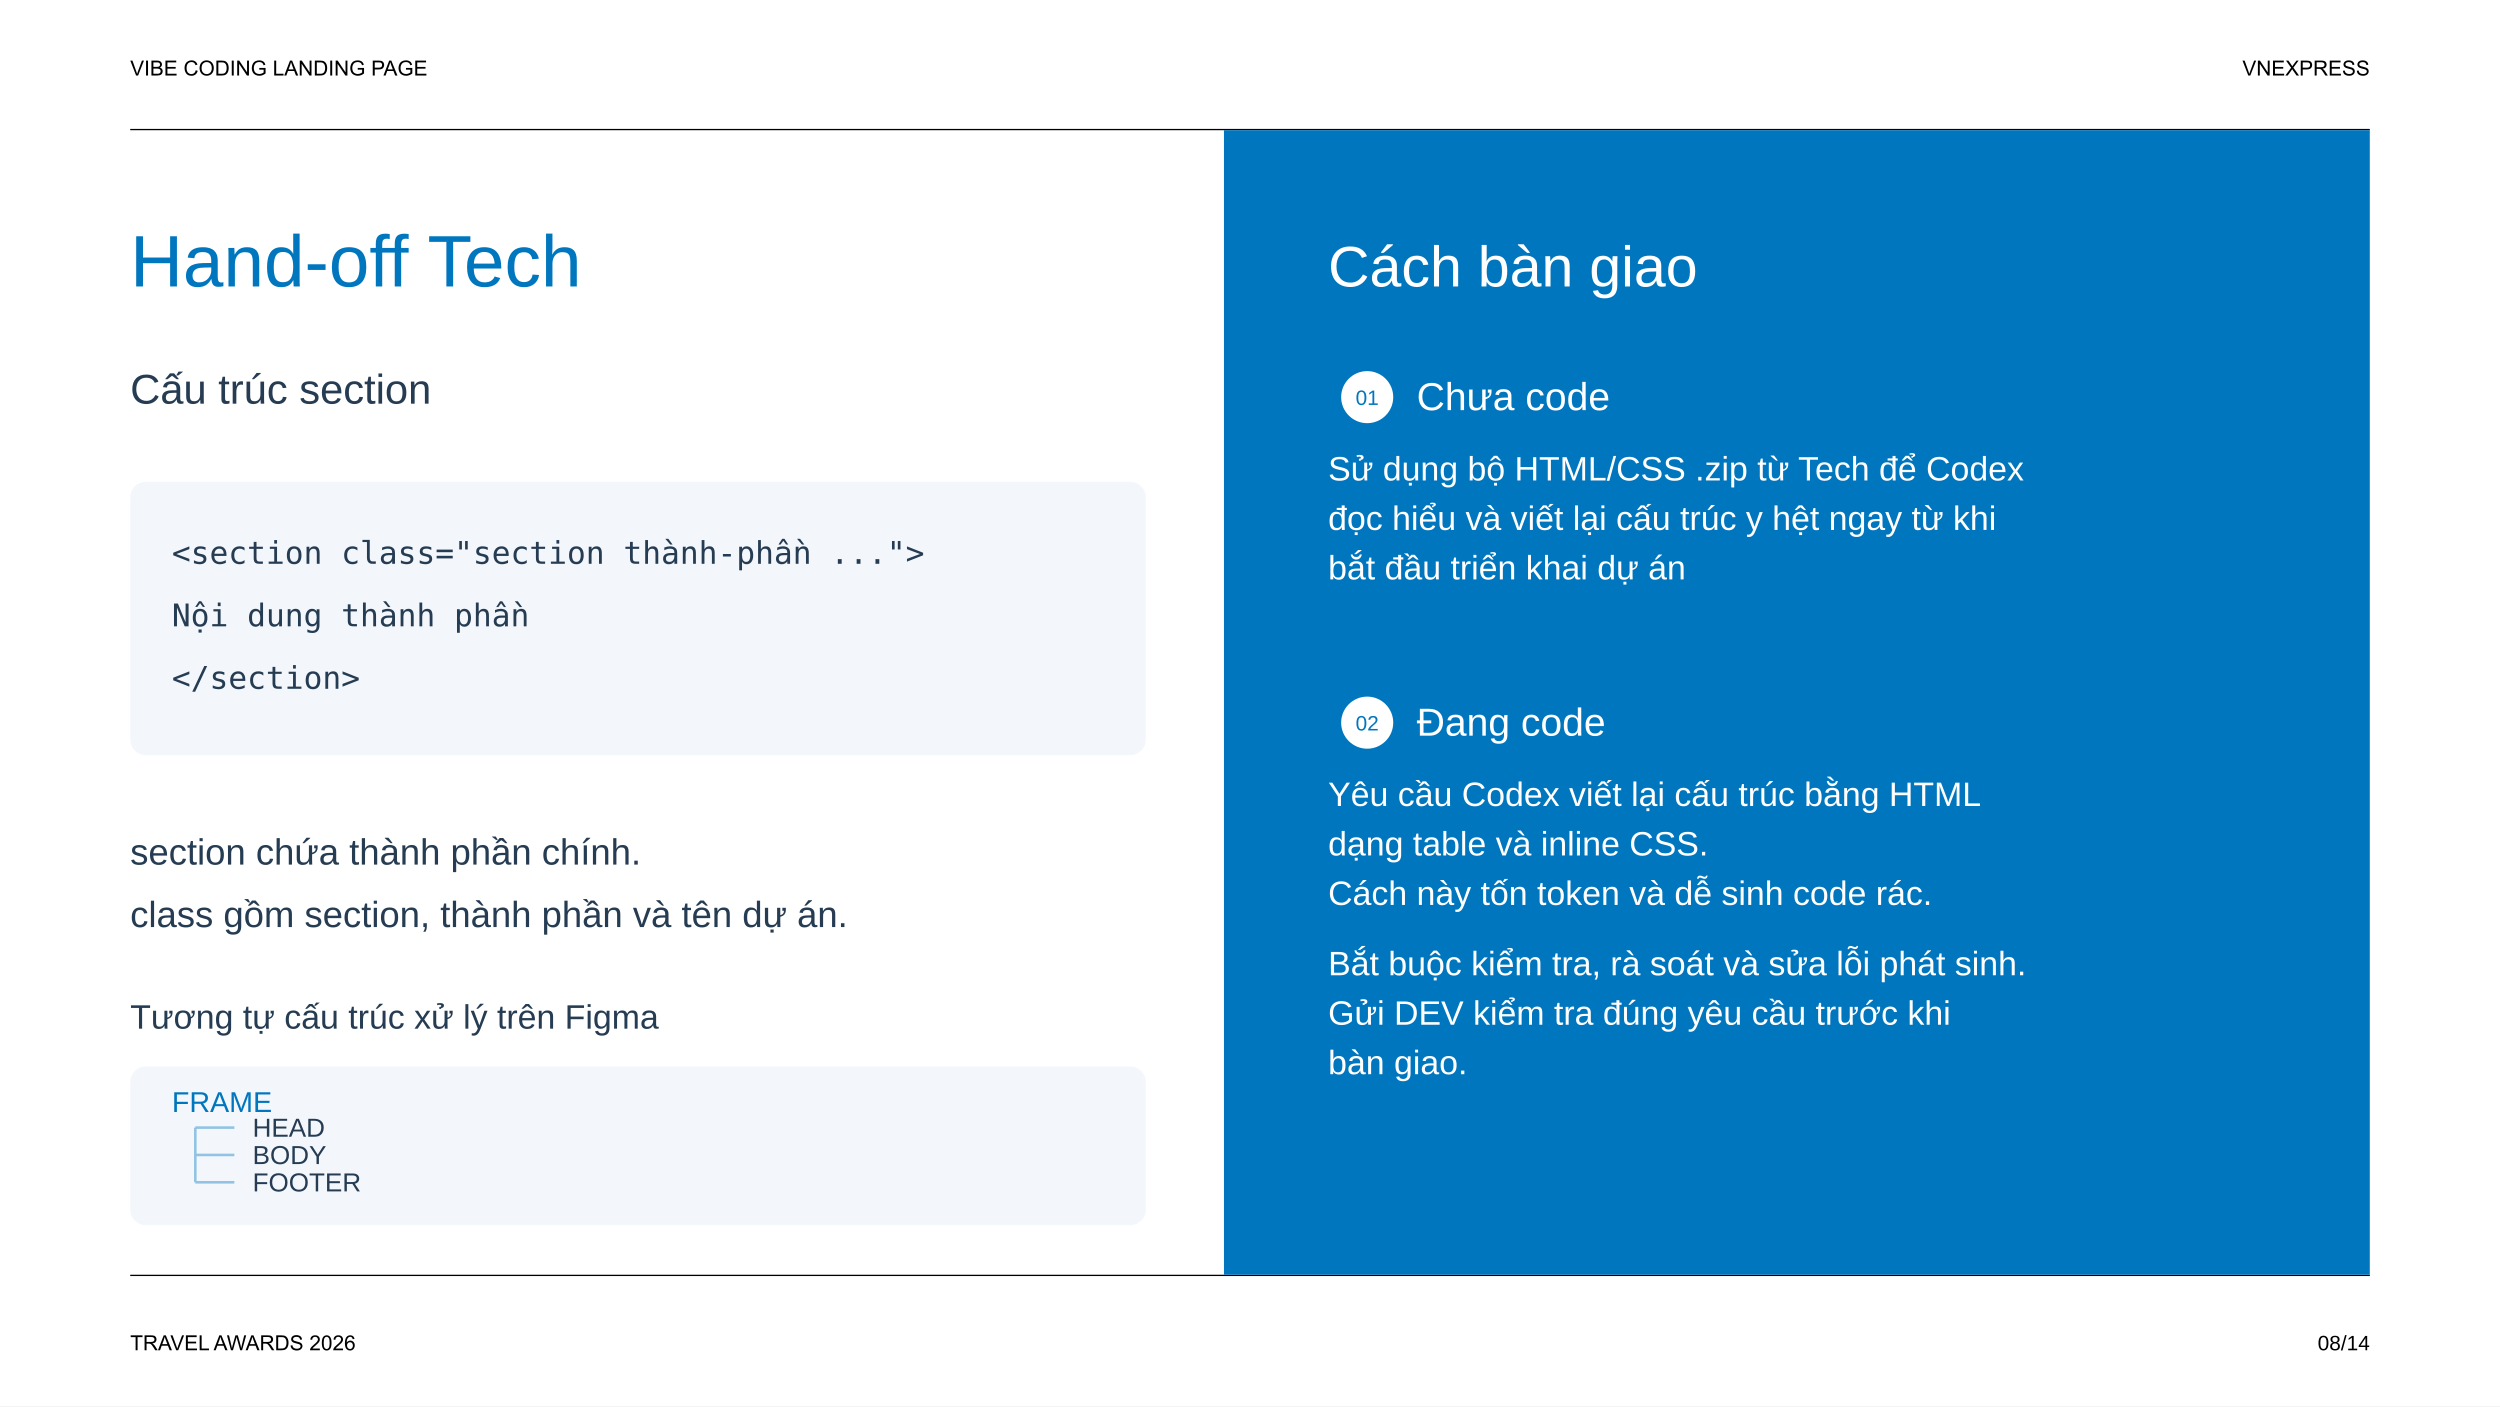
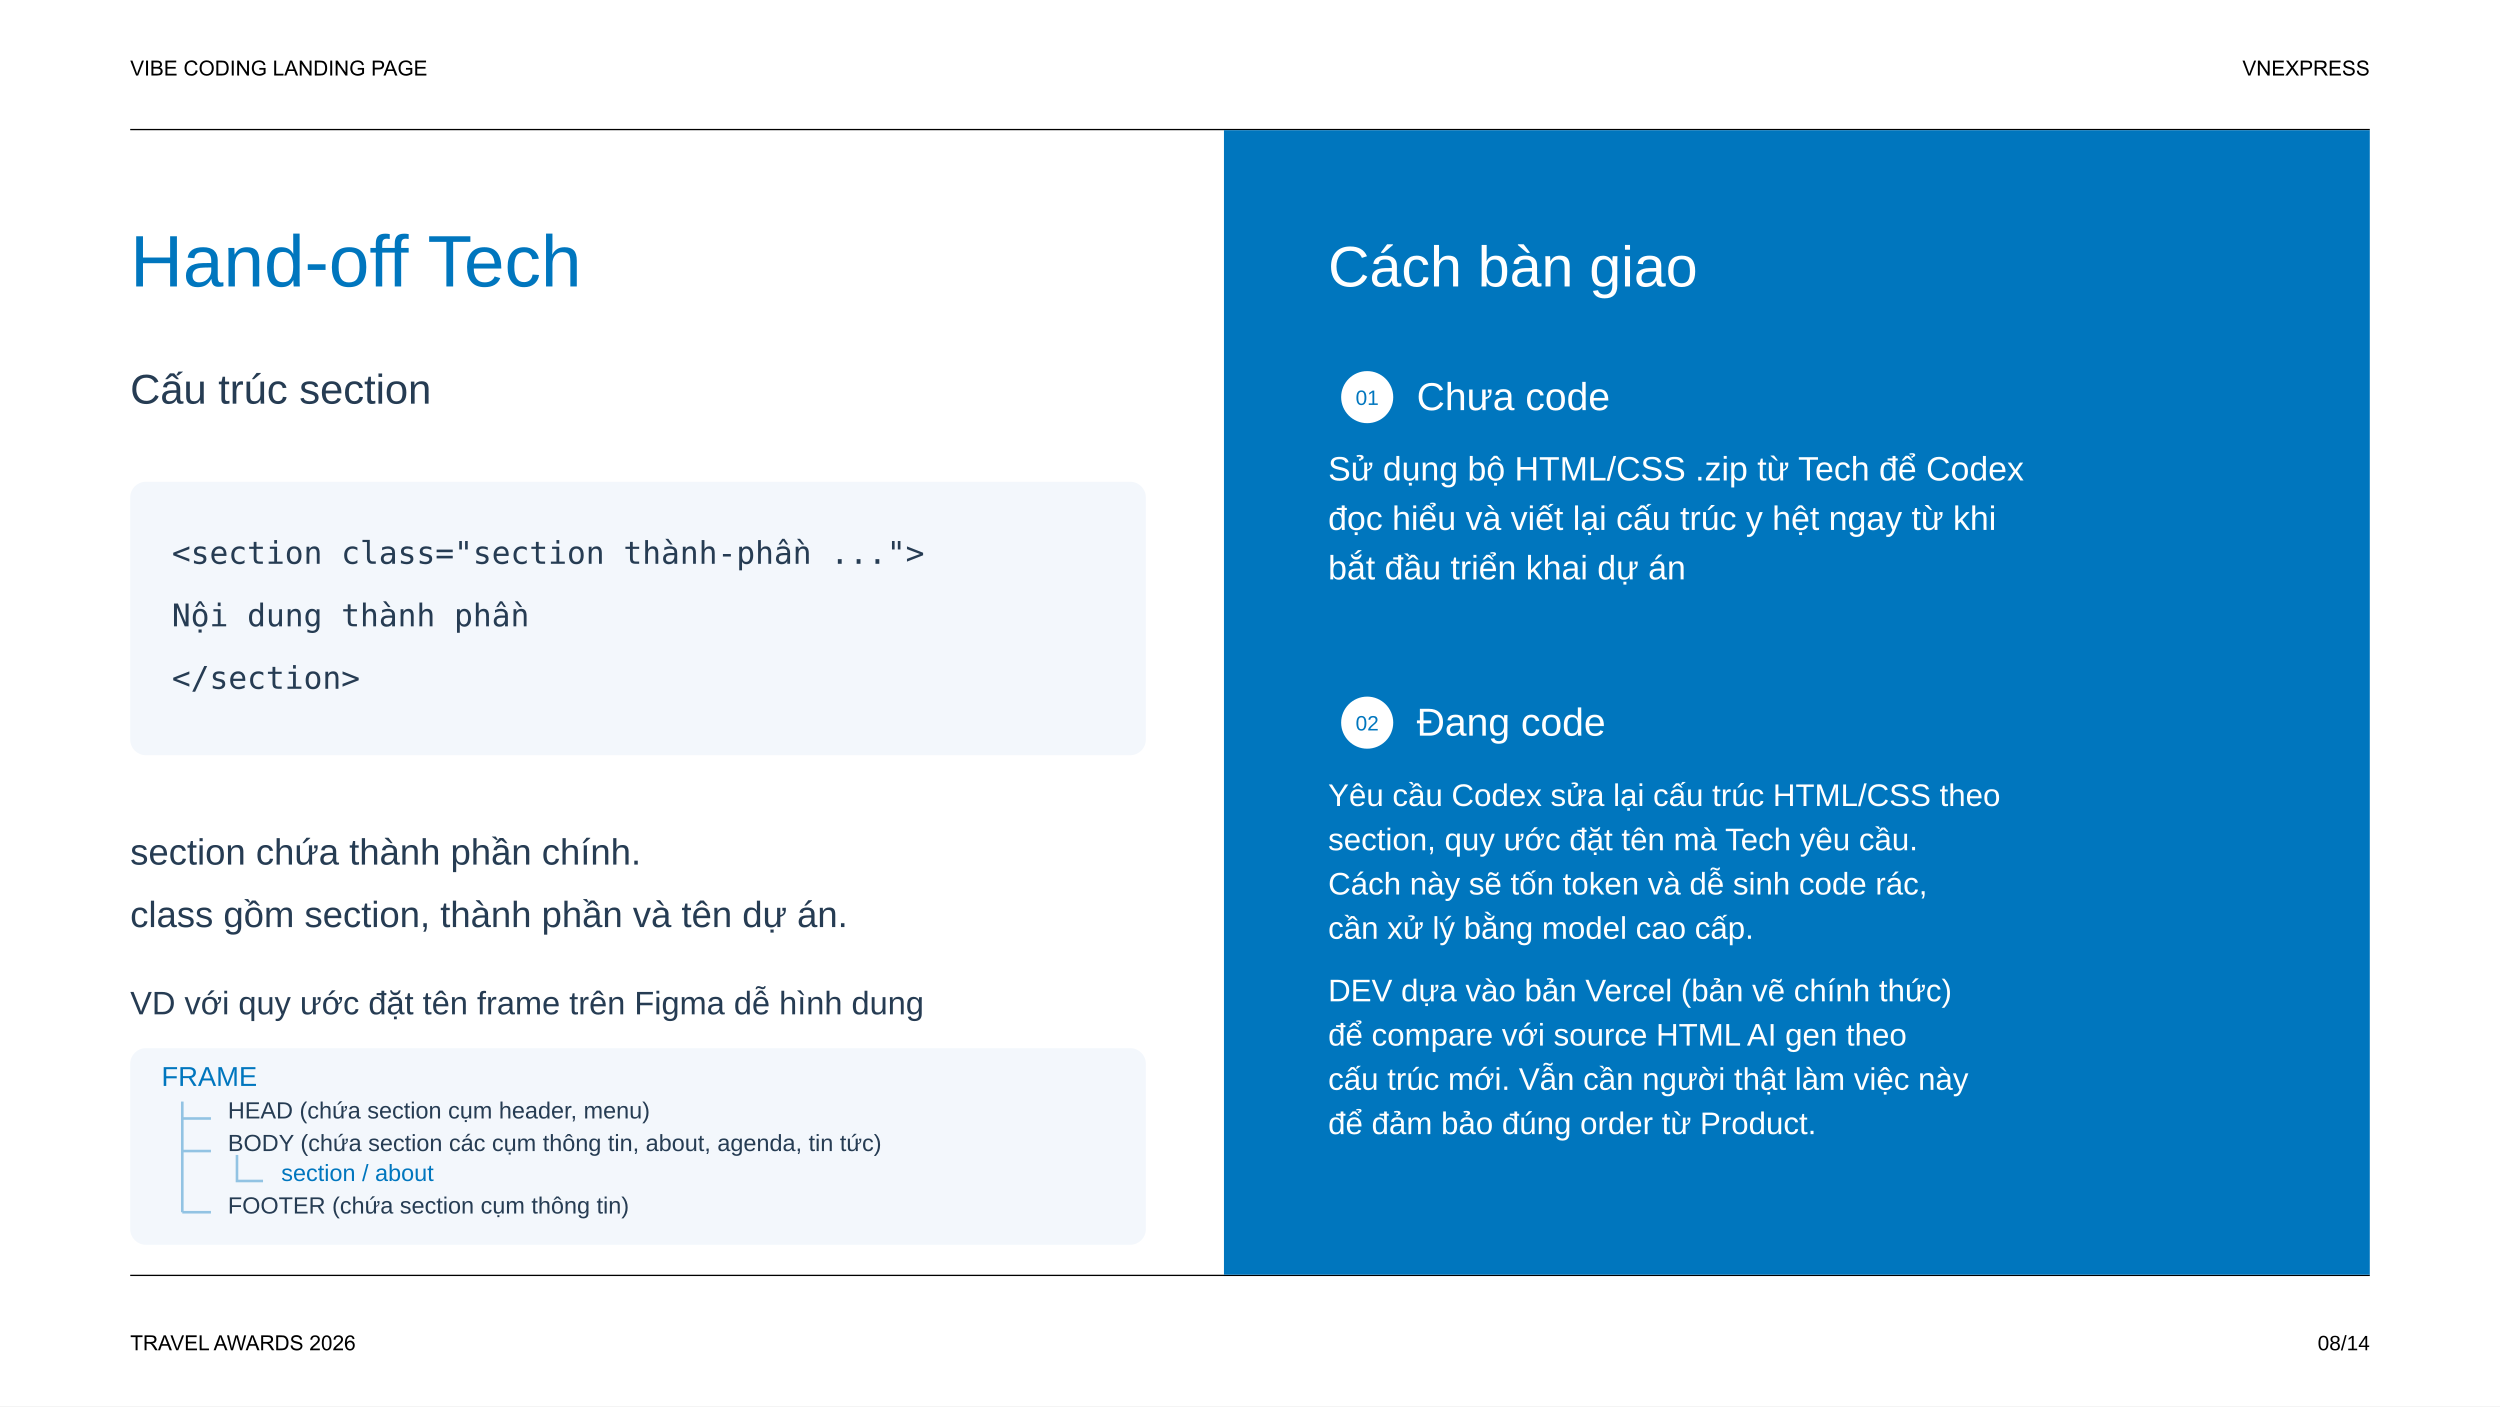
<svg xmlns="http://www.w3.org/2000/svg" width="1920" height="1080" viewBox="0 0 1920 1080" fill="none">
  <rect width="1920" height="1080" fill="white" />
  <path d="M104.508 58L100.07 46.547H101.711L104.688 54.867C104.927 55.534 105.128 56.159 105.289 56.742C105.466 56.117 105.672 55.492 105.906 54.867L109 46.547H110.547L106.062 58H104.508ZM112.164 58V46.547H113.68V58H112.164ZM116.297 58V46.547H120.594C121.469 46.547 122.169 46.664 122.695 46.898C123.227 47.128 123.641 47.484 123.938 47.969C124.24 48.448 124.391 48.95 124.391 49.477C124.391 49.966 124.258 50.427 123.992 50.859C123.727 51.292 123.326 51.641 122.789 51.906C123.482 52.109 124.013 52.456 124.383 52.945C124.758 53.435 124.945 54.013 124.945 54.68C124.945 55.216 124.831 55.716 124.602 56.18C124.378 56.638 124.099 56.992 123.766 57.242C123.432 57.492 123.013 57.682 122.508 57.812C122.008 57.938 121.393 58 120.664 58H116.297ZM117.812 51.359H120.289C120.961 51.359 121.443 51.315 121.734 51.227C122.12 51.112 122.409 50.922 122.602 50.656C122.799 50.391 122.898 50.057 122.898 49.656C122.898 49.276 122.807 48.943 122.625 48.656C122.443 48.365 122.182 48.167 121.844 48.062C121.505 47.953 120.924 47.898 120.102 47.898H117.812V51.359ZM117.812 56.648H120.664C121.154 56.648 121.497 56.63 121.695 56.594C122.044 56.531 122.336 56.427 122.57 56.281C122.805 56.135 122.997 55.925 123.148 55.648C123.299 55.367 123.375 55.044 123.375 54.68C123.375 54.253 123.266 53.883 123.047 53.57C122.828 53.253 122.523 53.031 122.133 52.906C121.747 52.776 121.19 52.711 120.461 52.711H117.812V56.648ZM127.062 58V46.547H135.344V47.898H128.578V51.406H134.914V52.75H128.578V56.648H135.609V58H127.062ZM150.328 53.984L151.844 54.367C151.526 55.612 150.953 56.562 150.125 57.219C149.302 57.87 148.294 58.195 147.102 58.195C145.867 58.195 144.862 57.945 144.086 57.445C143.315 56.94 142.727 56.211 142.32 55.258C141.919 54.305 141.719 53.281 141.719 52.188C141.719 50.995 141.945 49.956 142.398 49.07C142.857 48.18 143.505 47.505 144.344 47.047C145.188 46.583 146.115 46.352 147.125 46.352C148.271 46.352 149.234 46.643 150.016 47.227C150.797 47.81 151.341 48.63 151.648 49.688L150.156 50.039C149.891 49.206 149.505 48.599 149 48.219C148.495 47.839 147.859 47.648 147.094 47.648C146.214 47.648 145.477 47.859 144.883 48.281C144.294 48.703 143.88 49.271 143.641 49.984C143.401 50.693 143.281 51.425 143.281 52.18C143.281 53.154 143.422 54.005 143.703 54.734C143.99 55.458 144.432 56 145.031 56.359C145.63 56.719 146.279 56.898 146.977 56.898C147.826 56.898 148.544 56.654 149.133 56.164C149.721 55.675 150.12 54.948 150.328 53.984ZM153.258 52.422C153.258 50.521 153.768 49.034 154.789 47.961C155.81 46.883 157.128 46.344 158.742 46.344C159.799 46.344 160.753 46.596 161.602 47.102C162.451 47.607 163.096 48.312 163.539 49.219C163.987 50.12 164.211 51.143 164.211 52.289C164.211 53.45 163.977 54.49 163.508 55.406C163.039 56.323 162.375 57.018 161.516 57.492C160.656 57.961 159.729 58.195 158.734 58.195C157.656 58.195 156.693 57.935 155.844 57.414C154.995 56.893 154.352 56.182 153.914 55.281C153.477 54.38 153.258 53.427 153.258 52.422ZM154.82 52.445C154.82 53.825 155.19 54.914 155.93 55.711C156.674 56.503 157.607 56.898 158.727 56.898C159.867 56.898 160.805 56.497 161.539 55.695C162.279 54.893 162.648 53.755 162.648 52.281C162.648 51.349 162.49 50.536 162.172 49.844C161.859 49.146 161.398 48.607 160.789 48.227C160.185 47.841 159.505 47.648 158.75 47.648C157.677 47.648 156.753 48.018 155.977 48.758C155.206 49.492 154.82 50.721 154.82 52.445ZM166.172 58V46.547H170.117C171.008 46.547 171.688 46.602 172.156 46.711C172.812 46.862 173.372 47.135 173.836 47.531C174.44 48.042 174.891 48.695 175.188 49.492C175.49 50.284 175.641 51.19 175.641 52.211C175.641 53.081 175.539 53.852 175.336 54.523C175.133 55.195 174.872 55.753 174.555 56.195C174.237 56.633 173.888 56.979 173.508 57.234C173.133 57.484 172.677 57.675 172.141 57.805C171.609 57.935 170.997 58 170.305 58H166.172ZM167.688 56.648H170.133C170.888 56.648 171.479 56.578 171.906 56.438C172.339 56.297 172.682 56.099 172.938 55.844C173.297 55.484 173.576 55.003 173.773 54.398C173.977 53.789 174.078 53.052 174.078 52.188C174.078 50.99 173.88 50.07 173.484 49.43C173.094 48.784 172.617 48.352 172.055 48.133C171.648 47.977 170.995 47.898 170.094 47.898H167.688V56.648ZM177.992 58V46.547H179.508V58H177.992ZM182.172 58V46.547H183.727L189.742 55.539V46.547H191.195V58H189.641L183.625 49V58H182.172ZM199.109 53.508V52.164L203.961 52.156V56.406C203.216 57 202.448 57.448 201.656 57.75C200.865 58.047 200.052 58.195 199.219 58.195C198.094 58.195 197.07 57.956 196.148 57.477C195.232 56.992 194.539 56.294 194.07 55.383C193.602 54.471 193.367 53.453 193.367 52.328C193.367 51.214 193.599 50.175 194.062 49.211C194.531 48.242 195.203 47.523 196.078 47.055C196.953 46.586 197.961 46.352 199.102 46.352C199.93 46.352 200.677 46.487 201.344 46.758C202.016 47.023 202.542 47.396 202.922 47.875C203.302 48.354 203.591 48.979 203.789 49.75L202.422 50.125C202.25 49.542 202.036 49.083 201.781 48.75C201.526 48.417 201.161 48.151 200.688 47.953C200.214 47.75 199.688 47.648 199.109 47.648C198.417 47.648 197.818 47.755 197.312 47.969C196.807 48.177 196.398 48.453 196.086 48.797C195.779 49.141 195.539 49.518 195.367 49.93C195.076 50.638 194.93 51.406 194.93 52.234C194.93 53.255 195.104 54.109 195.453 54.797C195.807 55.484 196.32 55.995 196.992 56.328C197.664 56.661 198.378 56.828 199.133 56.828C199.789 56.828 200.43 56.703 201.055 56.453C201.68 56.198 202.154 55.927 202.477 55.641V53.508H199.109ZM210.594 58V46.547H212.109V56.648H217.75V58H210.594ZM218.305 58L222.703 46.547H224.336L229.023 58H227.297L225.961 54.531H221.172L219.914 58H218.305ZM221.609 53.297H225.492L224.297 50.125C223.932 49.161 223.661 48.37 223.484 47.75C223.339 48.484 223.133 49.214 222.867 49.938L221.609 53.297ZM230.219 58V46.547H231.773L237.789 55.539V46.547H239.242V58H237.688L231.672 49V58H230.219ZM241.797 58V46.547H245.742C246.633 46.547 247.312 46.602 247.781 46.711C248.438 46.862 248.997 47.135 249.461 47.531C250.065 48.042 250.516 48.695 250.812 49.492C251.115 50.284 251.266 51.19 251.266 52.211C251.266 53.081 251.164 53.852 250.961 54.523C250.758 55.195 250.497 55.753 250.18 56.195C249.862 56.633 249.513 56.979 249.133 57.234C248.758 57.484 248.302 57.675 247.766 57.805C247.234 57.935 246.622 58 245.93 58H241.797ZM243.312 56.648H245.758C246.513 56.648 247.104 56.578 247.531 56.438C247.964 56.297 248.307 56.099 248.562 55.844C248.922 55.484 249.201 55.003 249.398 54.398C249.602 53.789 249.703 53.052 249.703 52.188C249.703 50.99 249.505 50.07 249.109 49.43C248.719 48.784 248.242 48.352 247.68 48.133C247.273 47.977 246.62 47.898 245.719 47.898H243.312V56.648ZM253.617 58V46.547H255.133V58H253.617ZM257.797 58V46.547H259.352L265.367 55.539V46.547H266.82V58H265.266L259.25 49V58H257.797ZM274.734 53.508V52.164L279.586 52.156V56.406C278.841 57 278.073 57.448 277.281 57.75C276.49 58.047 275.677 58.195 274.844 58.195C273.719 58.195 272.695 57.956 271.773 57.477C270.857 56.992 270.164 56.294 269.695 55.383C269.227 54.471 268.992 53.453 268.992 52.328C268.992 51.214 269.224 50.175 269.688 49.211C270.156 48.242 270.828 47.523 271.703 47.055C272.578 46.586 273.586 46.352 274.727 46.352C275.555 46.352 276.302 46.487 276.969 46.758C277.641 47.023 278.167 47.396 278.547 47.875C278.927 48.354 279.216 48.979 279.414 49.75L278.047 50.125C277.875 49.542 277.661 49.083 277.406 48.75C277.151 48.417 276.786 48.151 276.312 47.953C275.839 47.75 275.312 47.648 274.734 47.648C274.042 47.648 273.443 47.755 272.938 47.969C272.432 48.177 272.023 48.453 271.711 48.797C271.404 49.141 271.164 49.518 270.992 49.93C270.701 50.638 270.555 51.406 270.555 52.234C270.555 53.255 270.729 54.109 271.078 54.797C271.432 55.484 271.945 55.995 272.617 56.328C273.289 56.661 274.003 56.828 274.758 56.828C275.414 56.828 276.055 56.703 276.68 56.453C277.305 56.198 277.779 55.927 278.102 55.641V53.508H274.734ZM286.281 58V46.547H290.602C291.362 46.547 291.943 46.583 292.344 46.656C292.906 46.75 293.378 46.93 293.758 47.195C294.138 47.456 294.443 47.823 294.672 48.297C294.906 48.771 295.023 49.292 295.023 49.859C295.023 50.833 294.714 51.659 294.094 52.336C293.474 53.008 292.354 53.344 290.734 53.344H287.797V58H286.281ZM287.797 51.992H290.758C291.737 51.992 292.432 51.81 292.844 51.445C293.255 51.081 293.461 50.568 293.461 49.906C293.461 49.427 293.339 49.018 293.094 48.68C292.854 48.336 292.536 48.109 292.141 48C291.885 47.932 291.414 47.898 290.727 47.898H287.797V51.992ZM294.508 58L298.906 46.547H300.539L305.227 58H303.5L302.164 54.531H297.375L296.117 58H294.508ZM297.812 53.297H301.695L300.5 50.125C300.135 49.161 299.865 48.37 299.688 47.75C299.542 48.484 299.336 49.214 299.07 49.938L297.812 53.297ZM311.797 53.508V52.164L316.648 52.156V56.406C315.904 57 315.135 57.448 314.344 57.75C313.552 58.047 312.74 58.195 311.906 58.195C310.781 58.195 309.758 57.956 308.836 57.477C307.919 56.992 307.227 56.294 306.758 55.383C306.289 54.471 306.055 53.453 306.055 52.328C306.055 51.214 306.286 50.175 306.75 49.211C307.219 48.242 307.891 47.523 308.766 47.055C309.641 46.586 310.648 46.352 311.789 46.352C312.617 46.352 313.365 46.487 314.031 46.758C314.703 47.023 315.229 47.396 315.609 47.875C315.99 48.354 316.279 48.979 316.477 49.75L315.109 50.125C314.938 49.542 314.724 49.083 314.469 48.75C314.214 48.417 313.849 48.151 313.375 47.953C312.901 47.75 312.375 47.648 311.797 47.648C311.104 47.648 310.505 47.755 310 47.969C309.495 48.177 309.086 48.453 308.773 48.797C308.466 49.141 308.227 49.518 308.055 49.93C307.763 50.638 307.617 51.406 307.617 52.234C307.617 53.255 307.792 54.109 308.141 54.797C308.495 55.484 309.008 55.995 309.68 56.328C310.352 56.661 311.065 56.828 311.82 56.828C312.477 56.828 313.117 56.703 313.742 56.453C314.367 56.198 314.841 55.927 315.164 55.641V53.508H311.797ZM318.922 58V46.547H327.203V47.898H320.438V51.406H326.773V52.75H320.438V56.648H327.469V58H318.922Z" fill="black" />
  <path d="M1726.68 58L1722.24 46.547H1723.88L1726.86 54.867C1727.1 55.534 1727.3 56.159 1727.46 56.742C1727.64 56.117 1727.84 55.492 1728.08 54.867L1731.17 46.547H1732.72L1728.23 58H1726.68ZM1734.06 58V46.547H1735.62L1741.63 55.539V46.547H1743.09V58H1741.53L1735.52 49V58H1734.06ZM1745.67 58V46.547H1753.95V47.898H1747.19V51.406H1753.52V52.75H1747.19V56.648H1754.22V58H1745.67ZM1755.15 58L1759.58 52.031L1755.67 46.547H1757.48L1759.55 49.484C1759.99 50.094 1760.29 50.562 1760.48 50.891C1760.73 50.474 1761.03 50.039 1761.38 49.586L1763.69 46.547H1765.34L1761.31 51.945L1765.65 58H1763.77L1760.89 53.914C1760.73 53.68 1760.56 53.425 1760.39 53.148C1760.14 53.565 1759.95 53.852 1759.84 54.008L1756.97 58H1755.15ZM1766.98 58V46.547H1771.3C1772.07 46.547 1772.65 46.583 1773.05 46.656C1773.61 46.75 1774.08 46.93 1774.46 47.195C1774.84 47.456 1775.15 47.823 1775.38 48.297C1775.61 48.771 1775.73 49.292 1775.73 49.859C1775.73 50.833 1775.42 51.659 1774.8 52.336C1774.18 53.008 1773.06 53.344 1771.44 53.344H1768.5V58H1766.98ZM1768.5 51.992H1771.46C1772.44 51.992 1773.14 51.81 1773.55 51.445C1773.96 51.081 1774.16 50.568 1774.16 49.906C1774.16 49.427 1774.04 49.018 1773.8 48.68C1773.56 48.336 1773.24 48.109 1772.84 48C1772.59 47.932 1772.12 47.898 1771.43 47.898H1768.5V51.992ZM1777.68 58V46.547H1782.76C1783.78 46.547 1784.55 46.651 1785.09 46.859C1785.62 47.062 1786.04 47.425 1786.36 47.945C1786.68 48.466 1786.84 49.042 1786.84 49.672C1786.84 50.484 1786.57 51.169 1786.05 51.727C1785.52 52.284 1784.71 52.638 1783.61 52.789C1784.01 52.982 1784.32 53.172 1784.52 53.359C1784.97 53.766 1785.39 54.273 1785.78 54.883L1787.77 58H1785.87L1784.35 55.617C1783.91 54.93 1783.54 54.404 1783.26 54.039C1782.97 53.675 1782.71 53.419 1782.48 53.273C1782.26 53.128 1782.03 53.026 1781.8 52.969C1781.62 52.932 1781.34 52.914 1780.95 52.914H1779.2V58H1777.68ZM1779.2 51.602H1782.45C1783.15 51.602 1783.69 51.531 1784.08 51.391C1784.47 51.245 1784.77 51.016 1784.97 50.703C1785.17 50.385 1785.27 50.042 1785.27 49.672C1785.27 49.13 1785.08 48.685 1784.68 48.336C1784.29 47.987 1783.67 47.812 1782.82 47.812H1779.2V51.602ZM1789.25 58V46.547H1797.53V47.898H1790.77V51.406H1797.1V52.75H1790.77V56.648H1797.8V58H1789.25ZM1799.38 54.32L1800.8 54.195C1800.87 54.768 1801.03 55.24 1801.27 55.609C1801.52 55.974 1801.91 56.271 1802.43 56.5C1802.95 56.724 1803.54 56.836 1804.19 56.836C1804.77 56.836 1805.28 56.75 1805.72 56.578C1806.16 56.406 1806.49 56.172 1806.7 55.875C1806.92 55.573 1807.03 55.245 1807.03 54.891C1807.03 54.531 1806.93 54.219 1806.72 53.953C1806.51 53.682 1806.17 53.456 1805.69 53.273C1805.38 53.154 1804.7 52.969 1803.65 52.719C1802.6 52.464 1801.86 52.224 1801.44 52C1800.89 51.714 1800.48 51.359 1800.21 50.938C1799.95 50.51 1799.81 50.034 1799.81 49.508C1799.81 48.93 1799.98 48.391 1800.3 47.891C1800.63 47.385 1801.11 47.003 1801.74 46.742C1802.37 46.482 1803.07 46.352 1803.84 46.352C1804.69 46.352 1805.44 46.49 1806.09 46.766C1806.74 47.036 1807.24 47.438 1807.59 47.969C1807.93 48.5 1808.12 49.102 1808.15 49.773L1806.7 49.883C1806.62 49.159 1806.35 48.612 1805.9 48.242C1805.45 47.872 1804.79 47.688 1803.91 47.688C1802.99 47.688 1802.32 47.857 1801.9 48.195C1801.48 48.529 1801.27 48.932 1801.27 49.406C1801.27 49.818 1801.42 50.156 1801.72 50.422C1802.01 50.688 1802.77 50.961 1804 51.242C1805.23 51.518 1806.08 51.76 1806.54 51.969C1807.21 52.276 1807.7 52.667 1808.02 53.141C1808.33 53.609 1808.49 54.151 1808.49 54.766C1808.49 55.375 1808.32 55.95 1807.97 56.492C1807.62 57.029 1807.12 57.448 1806.46 57.75C1805.81 58.047 1805.08 58.195 1804.26 58.195C1803.22 58.195 1802.35 58.044 1801.65 57.742C1800.95 57.44 1800.4 56.987 1800 56.383C1799.6 55.773 1799.4 55.086 1799.38 54.32ZM1810.05 54.32L1811.48 54.195C1811.54 54.768 1811.7 55.24 1811.95 55.609C1812.2 55.974 1812.58 56.271 1813.1 56.5C1813.62 56.724 1814.21 56.836 1814.86 56.836C1815.44 56.836 1815.95 56.75 1816.39 56.578C1816.83 56.406 1817.16 56.172 1817.38 55.875C1817.59 55.573 1817.7 55.245 1817.7 54.891C1817.7 54.531 1817.6 54.219 1817.39 53.953C1817.18 53.682 1816.84 53.456 1816.36 53.273C1816.05 53.154 1815.37 52.969 1814.32 52.719C1813.27 52.464 1812.53 52.224 1812.11 52C1811.56 51.714 1811.15 51.359 1810.88 50.938C1810.62 50.51 1810.48 50.034 1810.48 49.508C1810.48 48.93 1810.65 48.391 1810.98 47.891C1811.3 47.385 1811.78 47.003 1812.41 46.742C1813.04 46.482 1813.74 46.352 1814.52 46.352C1815.36 46.352 1816.11 46.49 1816.76 46.766C1817.41 47.036 1817.91 47.438 1818.26 47.969C1818.61 48.5 1818.79 49.102 1818.82 49.773L1817.37 49.883C1817.29 49.159 1817.02 48.612 1816.57 48.242C1816.12 47.872 1815.46 47.688 1814.58 47.688C1813.66 47.688 1812.99 47.857 1812.57 48.195C1812.15 48.529 1811.95 48.932 1811.95 49.406C1811.95 49.818 1812.09 50.156 1812.39 50.422C1812.68 50.688 1813.44 50.961 1814.67 51.242C1815.91 51.518 1816.75 51.76 1817.21 51.969C1817.88 52.276 1818.37 52.667 1818.69 53.141C1819.01 53.609 1819.16 54.151 1819.16 54.766C1819.16 55.375 1818.99 55.95 1818.64 56.492C1818.29 57.029 1817.79 57.448 1817.13 57.75C1816.48 58.047 1815.75 58.195 1814.93 58.195C1813.89 58.195 1813.02 58.044 1812.32 57.742C1811.62 57.44 1811.07 56.987 1810.67 56.383C1810.28 55.773 1810.07 55.086 1810.05 54.32Z" fill="black" />
  <line x1="100" y1="979.5" x2="1820" y2="979.5" stroke="black" />
  <path d="M104.148 1037V1026.9H100.375V1025.55H109.453V1026.9H105.664V1037H104.148ZM111.039 1037V1025.55H116.117C117.138 1025.55 117.914 1025.65 118.445 1025.86C118.977 1026.06 119.401 1026.42 119.719 1026.95C120.036 1027.47 120.195 1028.04 120.195 1028.67C120.195 1029.48 119.932 1030.17 119.406 1030.73C118.88 1031.28 118.068 1031.64 116.969 1031.79C117.37 1031.98 117.674 1032.17 117.883 1032.36C118.326 1032.77 118.745 1033.27 119.141 1033.88L121.133 1037H119.227L117.711 1034.62C117.268 1033.93 116.904 1033.4 116.617 1033.04C116.331 1032.67 116.073 1032.42 115.844 1032.27C115.62 1032.13 115.391 1032.03 115.156 1031.97C114.984 1031.93 114.703 1031.91 114.312 1031.91H112.555V1037H111.039ZM112.555 1030.6H115.812C116.505 1030.6 117.047 1030.53 117.438 1030.39C117.828 1030.24 118.125 1030.02 118.328 1029.7C118.531 1029.39 118.633 1029.04 118.633 1028.67C118.633 1028.13 118.435 1027.68 118.039 1027.34C117.648 1026.99 117.029 1026.81 116.18 1026.81H112.555V1030.6ZM121.32 1037L125.719 1025.55H127.352L132.039 1037H130.312L128.977 1033.53H124.188L122.93 1037H121.32ZM124.625 1032.3H128.508L127.312 1029.12C126.948 1028.16 126.677 1027.37 126.5 1026.75C126.354 1027.48 126.148 1028.21 125.883 1028.94L124.625 1032.3ZM135.336 1037L130.898 1025.55H132.539L135.516 1033.87C135.755 1034.53 135.956 1035.16 136.117 1035.74C136.294 1035.12 136.5 1034.49 136.734 1033.87L139.828 1025.55H141.375L136.891 1037H135.336ZM142.766 1037V1025.55H151.047V1026.9H144.281V1030.41H150.617V1031.75H144.281V1035.65H151.312V1037H142.766ZM153.344 1037V1025.55H154.859V1035.65H160.5V1037H153.344ZM164.039 1037L168.438 1025.55H170.07L174.758 1037H173.031L171.695 1033.53H166.906L165.648 1037H164.039ZM167.344 1032.3H171.227L170.031 1029.12C169.667 1028.16 169.396 1027.37 169.219 1026.75C169.073 1027.48 168.867 1028.21 168.602 1028.94L167.344 1032.3ZM177.375 1037L174.336 1025.55H175.891L177.633 1033.05C177.82 1033.84 177.982 1034.62 178.117 1035.4C178.409 1034.17 178.581 1033.47 178.633 1033.28L180.812 1025.55H182.641L184.281 1031.34C184.693 1032.78 184.99 1034.13 185.172 1035.4C185.318 1034.67 185.508 1033.84 185.742 1032.91L187.539 1025.55H189.062L185.922 1037H184.461L182.047 1028.27C181.844 1027.54 181.724 1027.1 181.688 1026.93C181.568 1027.46 181.456 1027.9 181.352 1028.27L178.922 1037H177.375ZM188.633 1037L193.031 1025.55H194.664L199.352 1037H197.625L196.289 1033.53H191.5L190.242 1037H188.633ZM191.938 1032.3H195.82L194.625 1029.12C194.26 1028.16 193.99 1027.37 193.812 1026.75C193.667 1027.48 193.461 1028.21 193.195 1028.94L191.938 1032.3ZM200.586 1037V1025.55H205.664C206.685 1025.55 207.461 1025.65 207.992 1025.86C208.523 1026.06 208.948 1026.42 209.266 1026.95C209.583 1027.47 209.742 1028.04 209.742 1028.67C209.742 1029.48 209.479 1030.17 208.953 1030.73C208.427 1031.28 207.615 1031.64 206.516 1031.79C206.917 1031.98 207.221 1032.17 207.43 1032.36C207.872 1032.77 208.292 1033.27 208.688 1033.88L210.68 1037H208.773L207.258 1034.62C206.815 1033.93 206.451 1033.4 206.164 1033.04C205.878 1032.67 205.62 1032.42 205.391 1032.27C205.167 1032.13 204.938 1032.03 204.703 1031.97C204.531 1031.93 204.25 1031.91 203.859 1031.91H202.102V1037H200.586ZM202.102 1030.6H205.359C206.052 1030.6 206.594 1030.53 206.984 1030.39C207.375 1030.24 207.672 1030.02 207.875 1029.7C208.078 1029.39 208.18 1029.04 208.18 1028.67C208.18 1028.13 207.982 1027.68 207.586 1027.34C207.195 1026.99 206.576 1026.81 205.727 1026.81H202.102V1030.6ZM212.125 1037V1025.55H216.07C216.961 1025.55 217.641 1025.6 218.109 1025.71C218.766 1025.86 219.326 1026.14 219.789 1026.53C220.393 1027.04 220.844 1027.7 221.141 1028.49C221.443 1029.28 221.594 1030.19 221.594 1031.21C221.594 1032.08 221.492 1032.85 221.289 1033.52C221.086 1034.2 220.826 1034.75 220.508 1035.2C220.19 1035.63 219.841 1035.98 219.461 1036.23C219.086 1036.48 218.63 1036.67 218.094 1036.8C217.562 1036.93 216.951 1037 216.258 1037H212.125ZM213.641 1035.65H216.086C216.841 1035.65 217.432 1035.58 217.859 1035.44C218.292 1035.3 218.635 1035.1 218.891 1034.84C219.25 1034.48 219.529 1034 219.727 1033.4C219.93 1032.79 220.031 1032.05 220.031 1031.19C220.031 1029.99 219.833 1029.07 219.438 1028.43C219.047 1027.78 218.57 1027.35 218.008 1027.13C217.602 1026.98 216.948 1026.9 216.047 1026.9H213.641V1035.65ZM223.172 1033.32L224.602 1033.2C224.669 1033.77 224.826 1034.24 225.07 1034.61C225.32 1034.97 225.706 1035.27 226.227 1035.5C226.747 1035.72 227.333 1035.84 227.984 1035.84C228.562 1035.84 229.073 1035.75 229.516 1035.58C229.958 1035.41 230.286 1035.17 230.5 1034.88C230.719 1034.57 230.828 1034.24 230.828 1033.89C230.828 1033.53 230.724 1033.22 230.516 1032.95C230.307 1032.68 229.964 1032.46 229.484 1032.27C229.177 1032.15 228.497 1031.97 227.445 1031.72C226.393 1031.46 225.656 1031.22 225.234 1031C224.688 1030.71 224.279 1030.36 224.008 1029.94C223.742 1029.51 223.609 1029.03 223.609 1028.51C223.609 1027.93 223.773 1027.39 224.102 1026.89C224.43 1026.39 224.909 1026 225.539 1025.74C226.169 1025.48 226.87 1025.35 227.641 1025.35C228.49 1025.35 229.237 1025.49 229.883 1025.77C230.534 1026.04 231.034 1026.44 231.383 1026.97C231.732 1027.5 231.919 1028.1 231.945 1028.77L230.492 1028.88C230.414 1028.16 230.148 1027.61 229.695 1027.24C229.247 1026.87 228.583 1026.69 227.703 1026.69C226.786 1026.69 226.117 1026.86 225.695 1027.2C225.279 1027.53 225.07 1027.93 225.07 1028.41C225.07 1028.82 225.219 1029.16 225.516 1029.42C225.807 1029.69 226.568 1029.96 227.797 1030.24C229.031 1030.52 229.878 1030.76 230.336 1030.97C231.003 1031.28 231.495 1031.67 231.812 1032.14C232.13 1032.61 232.289 1033.15 232.289 1033.77C232.289 1034.38 232.115 1034.95 231.766 1035.49C231.417 1036.03 230.914 1036.45 230.258 1036.75C229.607 1037.05 228.872 1037.2 228.055 1037.2C227.018 1037.2 226.148 1037.04 225.445 1036.74C224.747 1036.44 224.198 1035.99 223.797 1035.38C223.401 1034.77 223.193 1034.09 223.172 1033.32ZM245.633 1035.65V1037H238.062C238.052 1036.66 238.107 1036.34 238.227 1036.02C238.419 1035.51 238.727 1035 239.148 1034.5C239.576 1034 240.19 1033.42 240.992 1032.77C242.237 1031.74 243.078 1030.94 243.516 1030.34C243.953 1029.74 244.172 1029.18 244.172 1028.65C244.172 1028.09 243.971 1027.62 243.57 1027.24C243.174 1026.86 242.656 1026.66 242.016 1026.66C241.339 1026.66 240.797 1026.87 240.391 1027.27C239.984 1027.68 239.779 1028.24 239.773 1028.96L238.328 1028.81C238.427 1027.73 238.799 1026.91 239.445 1026.35C240.091 1025.78 240.958 1025.5 242.047 1025.5C243.146 1025.5 244.016 1025.8 244.656 1026.41C245.297 1027.02 245.617 1027.78 245.617 1028.68C245.617 1029.14 245.523 1029.59 245.336 1030.03C245.148 1030.47 244.836 1030.94 244.398 1031.43C243.966 1031.92 243.245 1032.59 242.234 1033.45C241.391 1034.15 240.849 1034.64 240.609 1034.89C240.37 1035.14 240.172 1035.39 240.016 1035.65H245.633ZM247.148 1031.35C247.148 1030 247.286 1028.91 247.562 1028.09C247.844 1027.26 248.258 1026.62 248.805 1026.17C249.357 1025.72 250.049 1025.5 250.883 1025.5C251.497 1025.5 252.036 1025.62 252.5 1025.88C252.964 1026.12 253.346 1026.48 253.648 1026.95C253.951 1027.41 254.188 1027.98 254.359 1028.65C254.531 1029.32 254.617 1030.22 254.617 1031.35C254.617 1032.7 254.479 1033.78 254.203 1034.61C253.927 1035.43 253.513 1036.07 252.961 1036.52C252.414 1036.97 251.721 1037.2 250.883 1037.2C249.779 1037.2 248.911 1036.8 248.281 1036.01C247.526 1035.05 247.148 1033.5 247.148 1031.35ZM248.594 1031.35C248.594 1033.23 248.812 1034.48 249.25 1035.11C249.693 1035.73 250.237 1036.04 250.883 1036.04C251.529 1036.04 252.07 1035.73 252.508 1035.1C252.951 1034.48 253.172 1033.23 253.172 1031.35C253.172 1029.47 252.951 1028.21 252.508 1027.59C252.07 1026.97 251.523 1026.66 250.867 1026.66C250.221 1026.66 249.706 1026.94 249.32 1027.48C248.836 1028.18 248.594 1029.47 248.594 1031.35ZM263.445 1035.65V1037H255.875C255.865 1036.66 255.919 1036.34 256.039 1036.02C256.232 1035.51 256.539 1035 256.961 1034.5C257.388 1034 258.003 1033.42 258.805 1032.77C260.049 1031.74 260.891 1030.94 261.328 1030.34C261.766 1029.74 261.984 1029.18 261.984 1028.65C261.984 1028.09 261.784 1027.62 261.383 1027.24C260.987 1026.86 260.469 1026.66 259.828 1026.66C259.151 1026.66 258.609 1026.87 258.203 1027.27C257.797 1027.68 257.591 1028.24 257.586 1028.96L256.141 1028.81C256.24 1027.73 256.612 1026.91 257.258 1026.35C257.904 1025.78 258.771 1025.5 259.859 1025.5C260.958 1025.5 261.828 1025.8 262.469 1026.41C263.109 1027.02 263.43 1027.78 263.43 1028.68C263.43 1029.14 263.336 1029.59 263.148 1030.03C262.961 1030.47 262.648 1030.94 262.211 1031.43C261.779 1031.92 261.057 1032.59 260.047 1033.45C259.203 1034.15 258.661 1034.64 258.422 1034.89C258.182 1035.14 257.984 1035.39 257.828 1035.65H263.445ZM272.258 1028.35L270.859 1028.46C270.734 1027.91 270.557 1027.51 270.328 1027.26C269.948 1026.86 269.479 1026.66 268.922 1026.66C268.474 1026.66 268.081 1026.78 267.742 1027.03C267.299 1027.35 266.951 1027.83 266.695 1028.45C266.44 1029.07 266.307 1029.95 266.297 1031.09C266.635 1030.58 267.049 1030.2 267.539 1029.95C268.029 1029.7 268.542 1029.57 269.078 1029.57C270.016 1029.57 270.812 1029.92 271.469 1030.61C272.13 1031.3 272.461 1032.19 272.461 1033.28C272.461 1034 272.305 1034.67 271.992 1035.29C271.685 1035.9 271.26 1036.38 270.719 1036.7C270.177 1037.03 269.562 1037.2 268.875 1037.2C267.703 1037.2 266.747 1036.77 266.008 1035.91C265.268 1035.04 264.898 1033.62 264.898 1031.64C264.898 1029.43 265.307 1027.82 266.125 1026.81C266.839 1025.94 267.799 1025.5 269.008 1025.5C269.909 1025.5 270.646 1025.75 271.219 1026.26C271.797 1026.76 272.143 1027.46 272.258 1028.35ZM266.516 1033.29C266.516 1033.77 266.617 1034.24 266.82 1034.68C267.029 1035.12 267.318 1035.46 267.688 1035.7C268.057 1035.92 268.445 1036.04 268.852 1036.04C269.445 1036.04 269.956 1035.8 270.383 1035.32C270.81 1034.84 271.023 1034.19 271.023 1033.37C271.023 1032.58 270.812 1031.95 270.391 1031.5C269.969 1031.04 269.438 1030.81 268.797 1030.81C268.161 1030.81 267.622 1031.04 267.18 1031.5C266.737 1031.95 266.516 1032.55 266.516 1033.29Z" fill="black" />
  <text x="1820" y="1037" text-anchor="end" font-family="Arial, Helvetica, sans-serif" font-size="16" fill="black">08/14</text>
  <line x1="100" y1="99.5" x2="1820" y2="99.5" stroke="black" />
  <g font-family="Arial, Helvetica, sans-serif">
    <rect x="940" y="100" width="880" height="879" fill="#0076BE" />
    <g id="page-08-structure">
      <text x="100" y="220" font-size="56" fill="#0076BE">Hand-off Tech</text>
      <text x="100" y="310" font-size="32" fill="#263C53">Cấu trúc section</text>
      <rect x="100" y="370" width="780" height="210" rx="12" fill="#F3F7FC" />
      <text x="132" y="433" font-size="24" font-family="Consolas, monospace" fill="#263C53">
        <tspan x="132">&lt;section class="section thành-phần ..."&gt;</tspan>
        <tspan x="132" dy="48">  Nội dung thành phần</tspan>
        <tspan x="132" dy="48">&lt;/section&gt;</tspan>
      </text>
      <text x="100" y="664" font-size="28" fill="#263C53">
        <tspan x="100">section chứa thành phần chính.</tspan>
        <tspan x="100" dy="48">class gồm section, thành phần và tên dự án.</tspan>
      </text>
      <g id="page-08-figma">
-         <text x="100" y="790" font-size="26" fill="#263C53">Tương tự cấu trúc xử lý trên Figma</text>
-         <rect x="100" y="819" width="780" height="122" rx="12" fill="#F3F7FC" />
-         <text x="132" y="854" font-size="22" fill="#0076BE">FRAME</text>
-         <path d="M150 866v42m0-21h30m-30 21h30M150 866h30" fill="none" stroke="#0076BE" stroke-opacity=".4" stroke-width="2" />
-         <text x="194" y="873" font-size="20" fill="#263C53">HEAD</text>
-         <text x="194" y="894" font-size="20" fill="#263C53">BODY</text>
-         <text x="194" y="915" font-size="20" fill="#263C53">FOOTER</text>
+         <text x="100" y="779" font-size="25" fill="#263C53">VD với quy ước đặt tên frame trên Figma dễ hình dung</text>
+         <rect x="100" y="805" width="780" height="151" rx="12" fill="#F3F7FC" />
+         <text x="124" y="834" font-size="21" fill="#0076BE">FRAME</text>
+         <path d="M140 846v85m0-72h22m-22 25h22m-22 47h22M182 887v20h20" fill="none" stroke="#0076BE" stroke-opacity=".4" stroke-width="2" />
+         <g font-size="18" fill="#263C53">
+           <text x="175" y="859">HEAD (chứa section cụm header, menu)</text>
+           <text x="175" y="884">BODY (chứa section các cụm thông tin, about, agenda, tin tức)</text>
+           <text x="216" y="907" fill="#0076BE">section / about</text>
+           <text x="175" y="932">FOOTER (chứa section cụm thông tin)</text>
+         </g>
      </g>
    </g>
    <g id="page-08-handoff" fill="white">
      <text x="1020" y="220" font-size="44">Cách bàn giao</text>
      <g transform="translate(1050 305)">
        <circle r="20" fill="white" />
        <text y="6" text-anchor="middle" font-size="16" fill="#0076BE">01</text>
      </g>
      <text x="1088" y="315" font-size="30">Chưa code</text>
      <text x="1020" y="369" font-size="26">
        <tspan x="1020">Sử dụng bộ HTML/CSS .zip từ Tech để Codex</tspan>
        <tspan x="1020" dy="38">đọc hiểu và viết lại cấu trúc y hệt ngay từ khi</tspan>
        <tspan x="1020" dy="38">bắt đầu triển khai dự án</tspan>
      </text>
      <g transform="translate(1050 555)">
        <circle r="20" fill="white" />
        <text y="6" text-anchor="middle" font-size="16" fill="#0076BE">02</text>
      </g>
      <text x="1088" y="565" font-size="30">Đang code</text>
-       <text x="1020" y="619" font-size="26">
-         <tspan x="1020">Yêu cầu Codex viết lại cấu trúc bằng HTML</tspan>
-         <tspan x="1020" dy="38">dạng table và inline CSS.</tspan>
-         <tspan x="1020" dy="38">Cách này tốn token và dễ sinh code rác.</tspan>
-         <tspan x="1020" dy="54">Bắt buộc kiểm tra, rà soát và sửa lỗi phát sinh.</tspan>
-         <tspan x="1020" dy="38">Gửi DEV kiểm tra đúng yêu cầu trước khi</tspan>
-         <tspan x="1020" dy="38">bàn giao.</tspan>
+       <text x="1020" y="619" font-size="24">
+         <tspan x="1020">Yêu cầu Codex sửa lại cấu trúc HTML/CSS theo</tspan>
+         <tspan x="1020" dy="34">section, quy ước đặt tên mà Tech yêu cầu.</tspan>
+         <tspan x="1020" dy="34">Cách này sẽ tốn token và dễ sinh code rác,</tspan>
+         <tspan x="1020" dy="34">cần xử lý bằng model cao cấp.</tspan>
+         <tspan x="1020" dy="48">DEV dựa vào bản Vercel (bản vẽ chính thức)</tspan>
+         <tspan x="1020" dy="34">để compare với source HTML AI gen theo</tspan>
+         <tspan x="1020" dy="34">cấu trúc mới. Vẫn cần người thật làm việc này</tspan>
+         <tspan x="1020" dy="34">để đảm bảo đúng order từ Product.</tspan>
      </text>
    </g>
  </g>
</svg>
